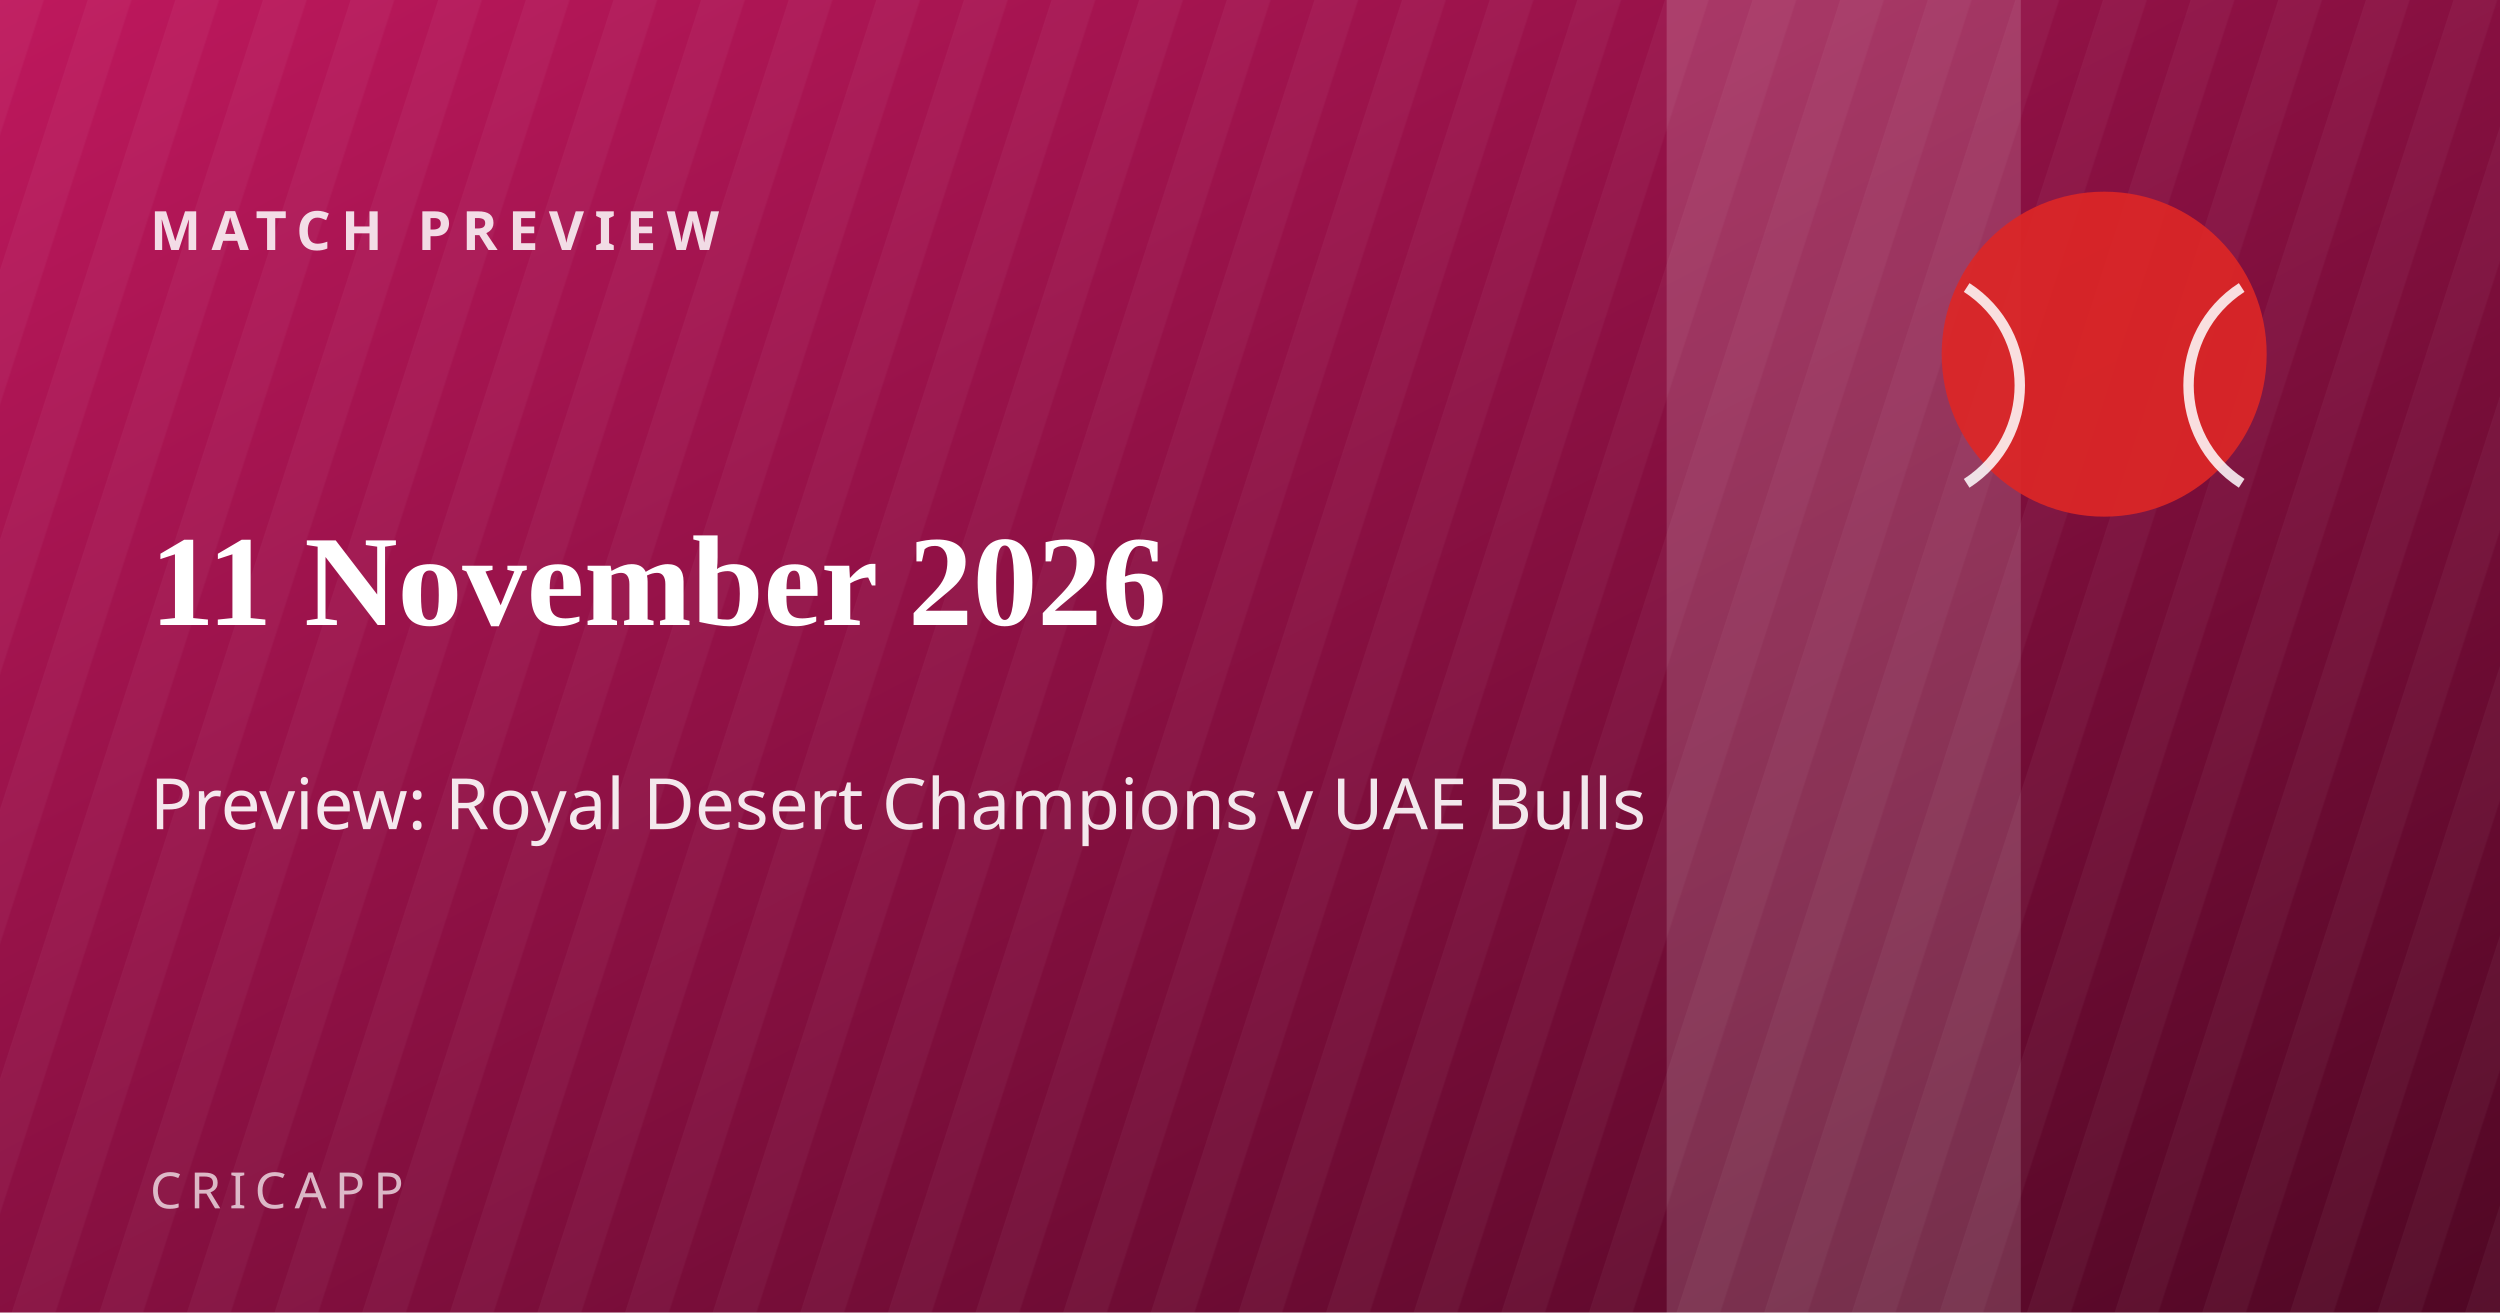
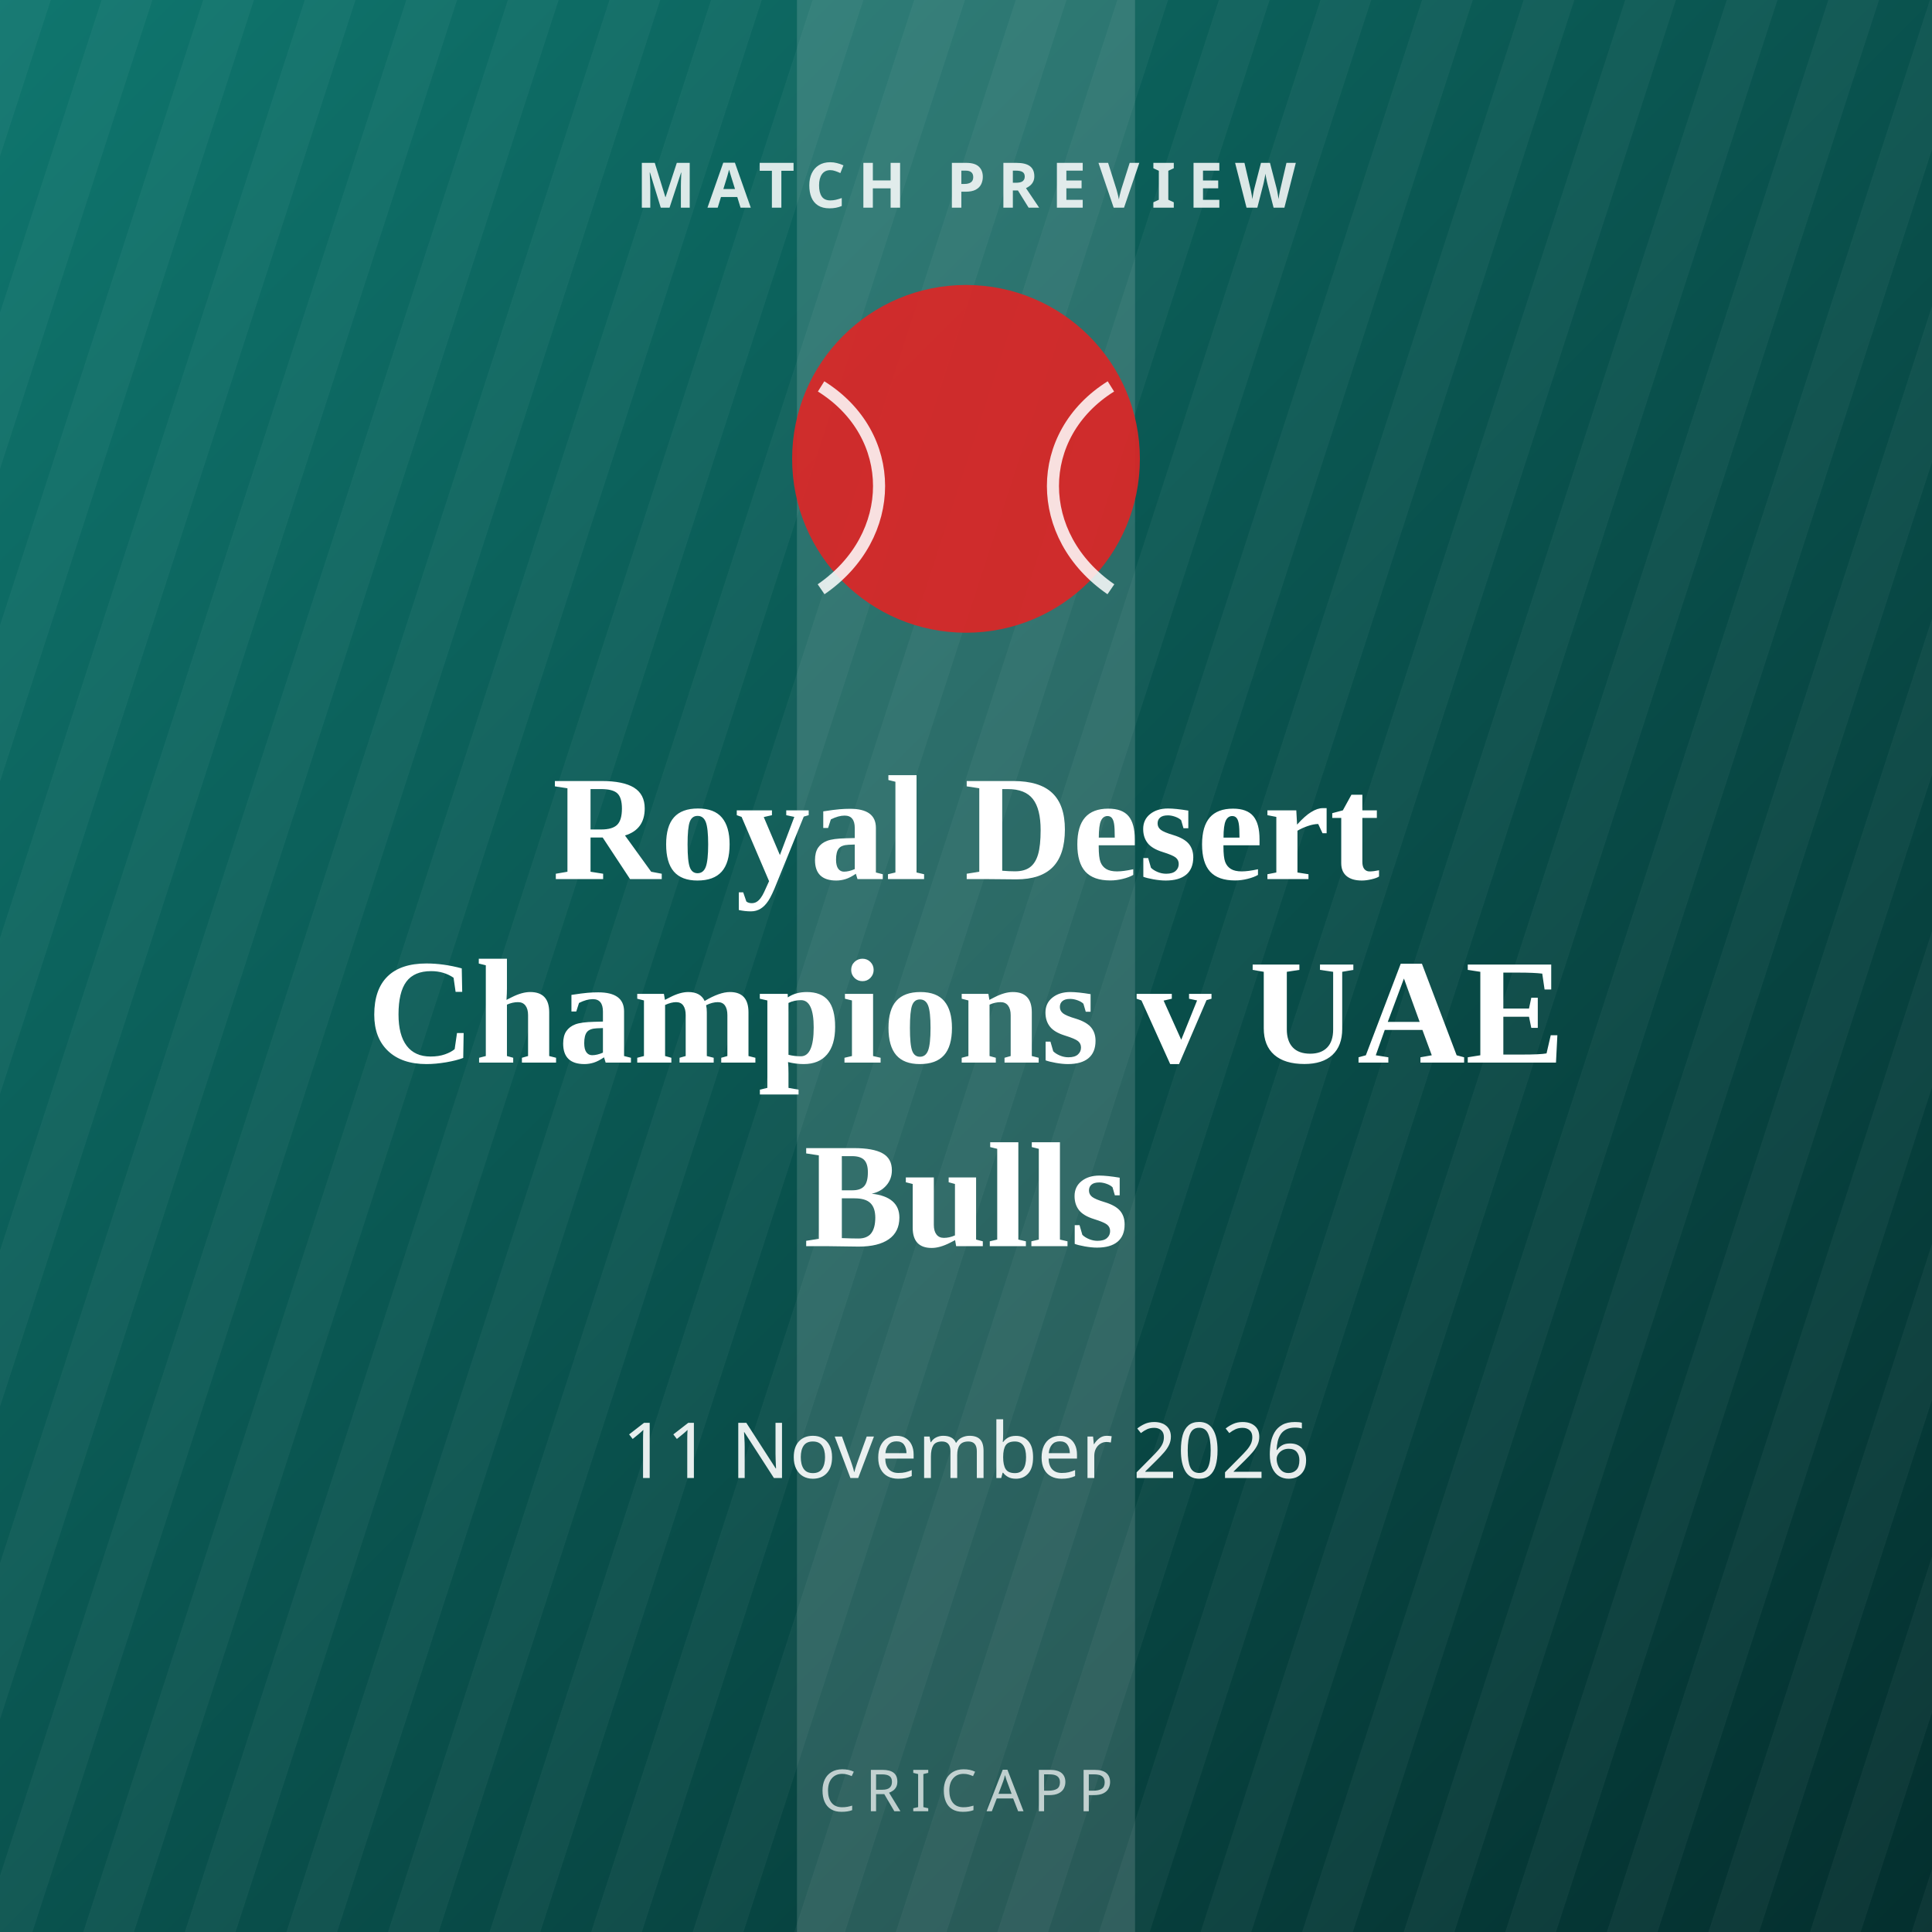
- <svg xmlns="http://www.w3.org/2000/svg" viewBox="0 0 1200 630" role="img" aria-label="11 November 2026">
+ <svg xmlns="http://www.w3.org/2000/svg" viewBox="0 0 800 800" role="img" aria-label="Royal Desert Champions v UAE Bulls">
  <defs>
    <linearGradient id="g" x1="0" y1="0" x2="1" y2="1">
-       <stop offset="0" stop-color="#be185d" />
-       <stop offset="1" stop-color="#500724" />
+       <stop offset="0" stop-color="#0f766e" />
+       <stop offset="1" stop-color="#042f2e" />
    </linearGradient>
    <pattern id="s" width="40" height="40" patternUnits="userSpaceOnUse" patternTransform="rotate(18)">
      <rect width="20" height="40" fill="#ffffff" opacity="0.04" />
    </pattern>
  </defs>
-   <rect width="1200" height="630" fill="url(#g)" />
-   <rect width="1200" height="630" fill="url(#s)" />
-   <g opacity="0.16">
-     <rect x="800" y="-40" width="170" height="760" rx="14" fill="#fff" />
-     <rect x="858" y="40" width="54" height="8" fill="#fff" />
-     <rect x="858" y="560" width="54" height="8" fill="#fff" />
+   <rect width="800" height="800" fill="url(#g)" />
+   <rect width="800" height="800" fill="url(#s)" />
+   <g opacity="0.14">
+     <rect x="330" y="-40" width="140" height="880" rx="14" fill="#fff" />
  </g>
-   <circle cx="1010" cy="170" r="78" fill="#dc2626" opacity="0.92" />
-   <path d="M944 138c34 22 34 72 0 94M1076 138c-34 22-34 72 0 94" stroke="#fff" stroke-width="5" fill="none" opacity="0.85" />
-   <text x="72" y="120" font-family="system-ui, sans-serif" font-size="26" font-weight="700" letter-spacing="5" fill="#ffffff" opacity="0.85">MATCH PREVIEW</text>
-   <text x="72" y="300" font-family="Georgia, 'Times New Roman', serif" font-size="62" font-weight="700" fill="#ffffff">11 November 2026</text>
-   <text x="72" y="398" font-family="system-ui, sans-serif" font-size="34" fill="#ffffff" opacity="0.9">Preview: Royal Desert Champions v UAE Bulls</text>
-   <text x="72" y="580" font-family="system-ui, sans-serif" font-size="24" letter-spacing="4" fill="#ffffff" opacity="0.7">CRICAPP</text>
+   <circle cx="400" cy="190" r="72" fill="#dc2626" opacity="0.92" />
+   <path d="M340 160c32 20 32 62 0 84M460 160c-32 20-32 62 0 84" stroke="#fff" stroke-width="5" fill="none" opacity="0.85" />
+   <text x="400" y="86" text-anchor="middle" font-family="system-ui, sans-serif" font-size="26" font-weight="700" letter-spacing="5" fill="#ffffff" opacity="0.85">MATCH PREVIEW</text>
+   <text x="400" y="364" text-anchor="middle" font-family="Georgia, 'Times New Roman', serif" font-size="62" font-weight="700" fill="#ffffff">Royal Desert</text>
+   <text x="400" y="440" text-anchor="middle" font-family="Georgia, 'Times New Roman', serif" font-size="62" font-weight="700" fill="#ffffff">Champions v UAE</text>
+   <text x="400" y="516" text-anchor="middle" font-family="Georgia, 'Times New Roman', serif" font-size="62" font-weight="700" fill="#ffffff">Bulls</text>
+   <text x="400" y="612" text-anchor="middle" font-family="system-ui, sans-serif" font-size="32" fill="#ffffff" opacity="0.9">11 November 2026</text>
+   <text x="400" y="750" text-anchor="middle" font-family="system-ui, sans-serif" font-size="24" letter-spacing="4" fill="#ffffff" opacity="0.7">CRICAPP</text>
</svg>
